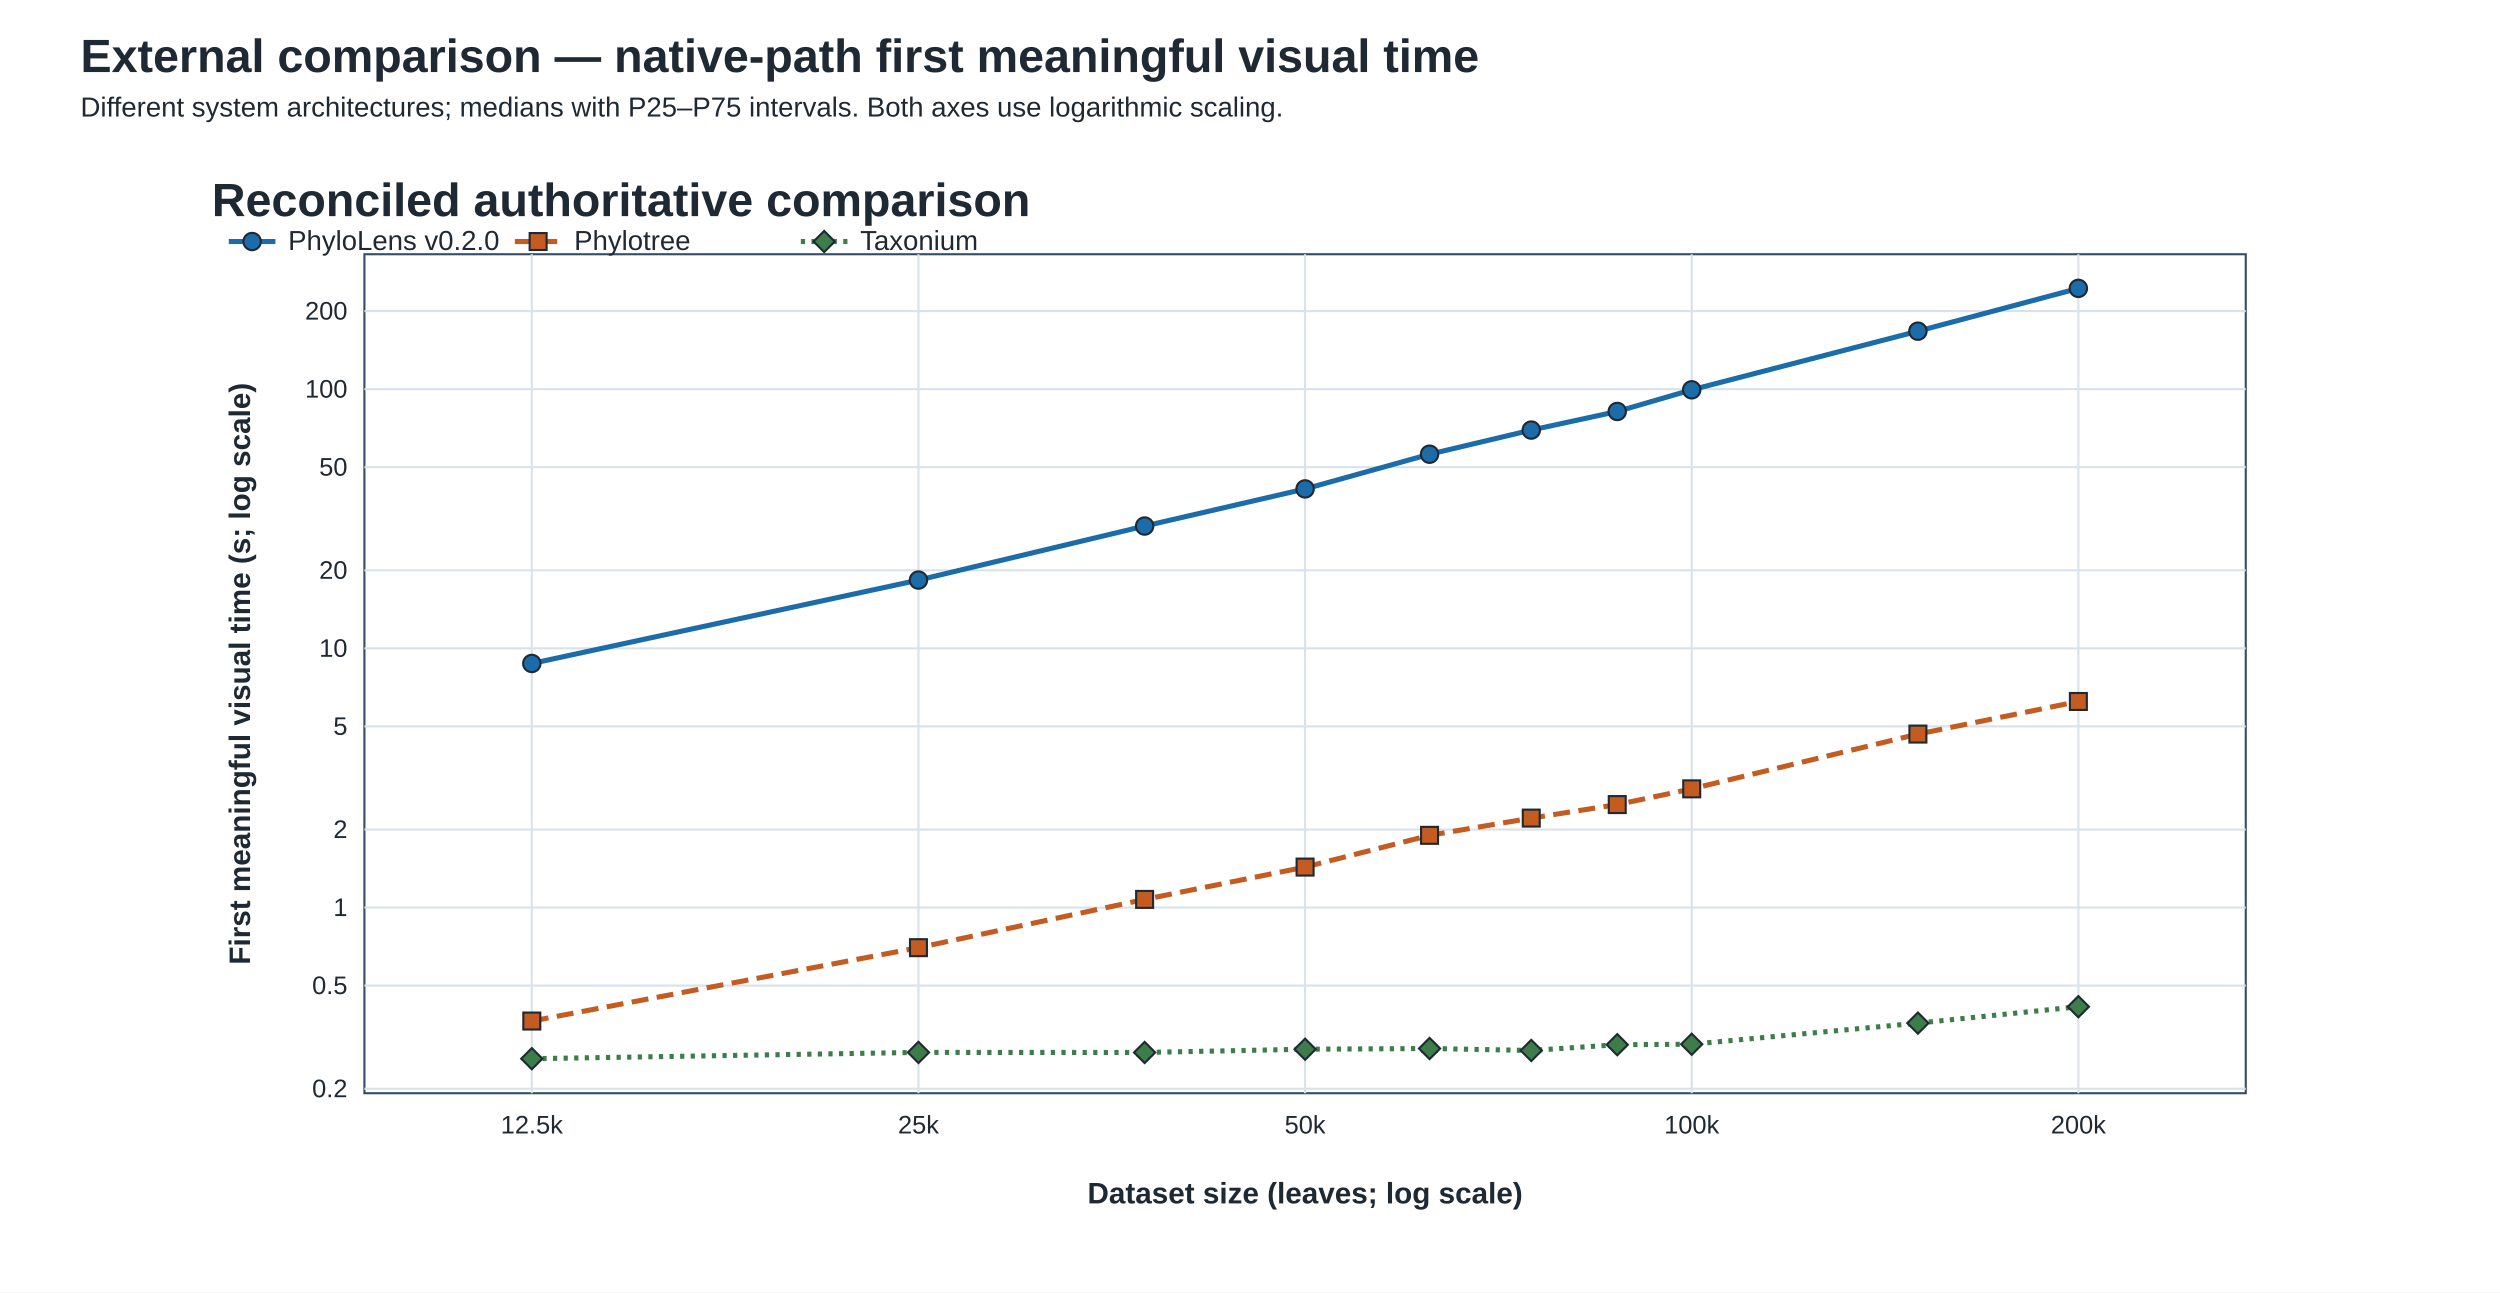
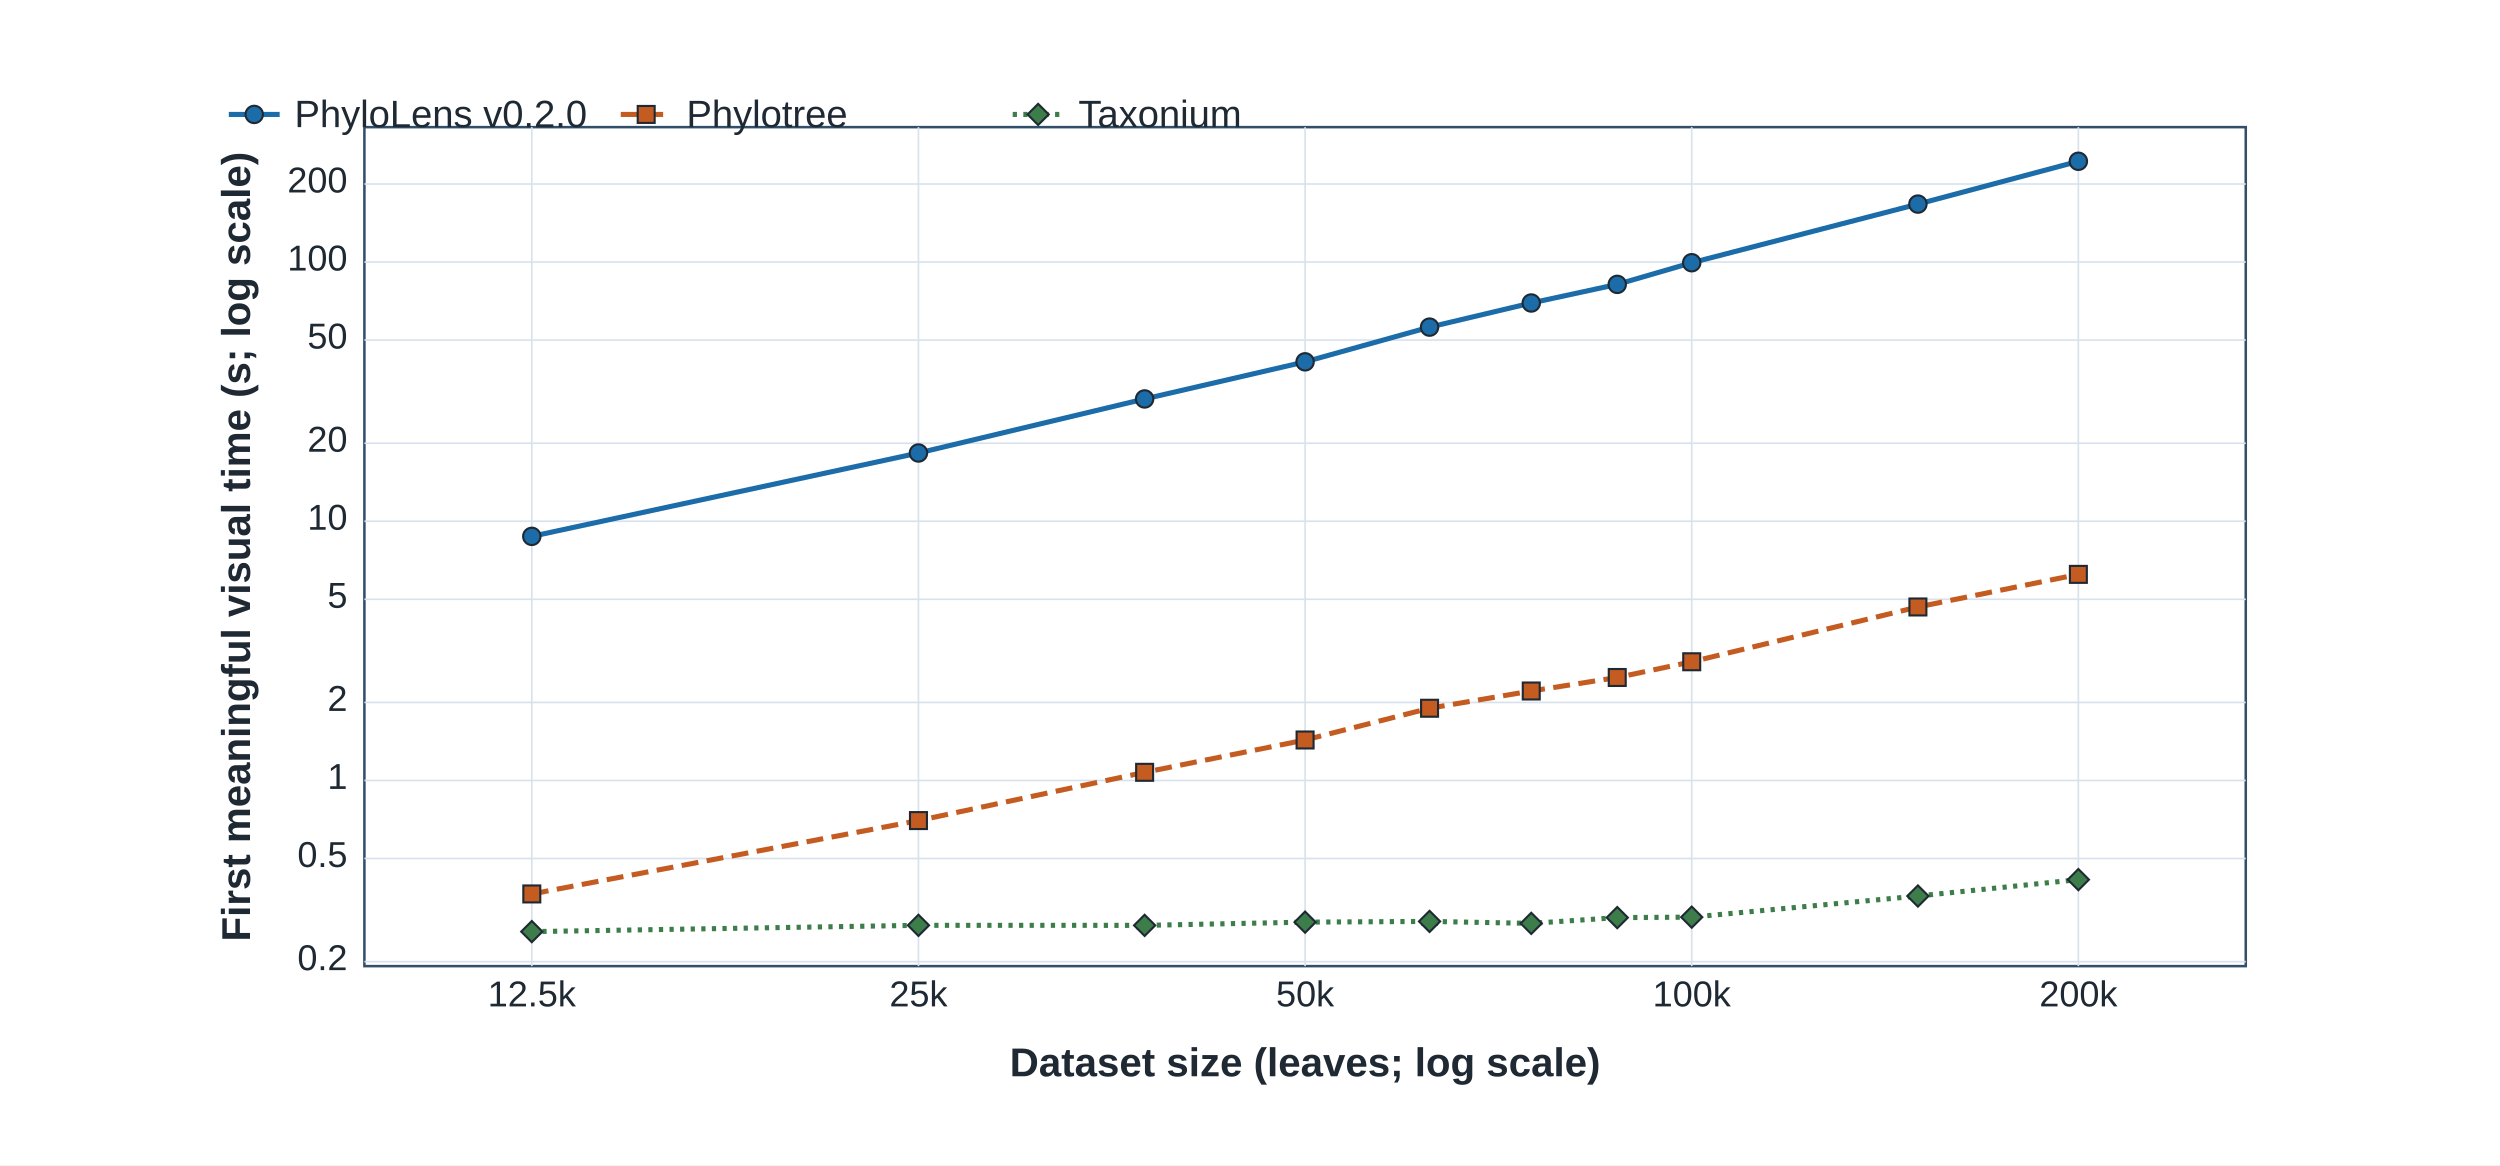
- <svg xmlns="http://www.w3.org/2000/svg" width="1180" height="610" viewBox="0 0 1180 610" role="img" aria-labelledby="title desc">
-   <style>text{font-family:Arial,Helvetica,sans-serif;fill:#1f2933}.title{font-size:22px;font-weight:700}.subtitle{font-size:13px}.axis{font-size:12px}.axis-title{font-size:14px;font-weight:600}.legend{font-size:13px}.note{font-size:12px}.frame{fill:none;stroke:#334e68;stroke-width:1}.grid{stroke:#d9e2ec;stroke-width:1}.series{fill:none;stroke-width:2.4}.interval{stroke-width:2}.marker{stroke:#1f2933;stroke-width:1}</style>
-   <rect width="1180" height="610" fill="#ffffff" />
-   <text class="title" x="38" y="34">External comparison — native-path first meaningful visual time</text>
-   <text class="subtitle" x="38" y="55">Different system architectures; medians with P25–P75 intervals. Both axes use logarithmic scaling.</text>
-   <text class="title" x="100" y="102">Reconciled authoritative comparison</text>
-   <rect class="frame" x="172.0" y="120.0" width="888.0" height="396.0" />
-   <line class="grid" x1="172.0" x2="1060.0" y1="513.89" y2="513.89" />
-   <text class="axis" text-anchor="end" x="164.0" y="517.89">0.2</text>
-   <line class="grid" x1="172.0" x2="1060.0" y1="465.20" y2="465.20" />
-   <text class="axis" text-anchor="end" x="164.0" y="469.20">0.5</text>
-   <line class="grid" x1="172.0" x2="1060.0" y1="428.37" y2="428.37" />
-   <text class="axis" text-anchor="end" x="164.0" y="432.37">1</text>
-   <line class="grid" x1="172.0" x2="1060.0" y1="391.54" y2="391.54" />
-   <text class="axis" text-anchor="end" x="164.0" y="395.54">2</text>
-   <line class="grid" x1="172.0" x2="1060.0" y1="342.85" y2="342.85" />
-   <text class="axis" text-anchor="end" x="164.0" y="346.85">5</text>
-   <line class="grid" x1="172.0" x2="1060.0" y1="306.02" y2="306.02" />
-   <text class="axis" text-anchor="end" x="164.0" y="310.02">10</text>
-   <line class="grid" x1="172.0" x2="1060.0" y1="269.19" y2="269.19" />
-   <text class="axis" text-anchor="end" x="164.0" y="273.19">20</text>
-   <line class="grid" x1="172.0" x2="1060.0" y1="220.50" y2="220.50" />
-   <text class="axis" text-anchor="end" x="164.0" y="224.50">50</text>
-   <line class="grid" x1="172.0" x2="1060.0" y1="183.67" y2="183.67" />
-   <text class="axis" text-anchor="end" x="164.0" y="187.67">100</text>
-   <line class="grid" x1="172.0" x2="1060.0" y1="146.84" y2="146.84" />
-   <text class="axis" text-anchor="end" x="164.0" y="150.84">200</text>
-   <line class="grid" x1="251.01" x2="251.01" y1="120.0" y2="516.0" />
-   <text class="axis" text-anchor="middle" x="251.01" y="535.0">12.5k</text>
-   <line class="grid" x1="433.51" x2="433.51" y1="120.0" y2="516.0" />
-   <text class="axis" text-anchor="middle" x="433.51" y="535.0">25k</text>
-   <line class="grid" x1="616.00" x2="616.00" y1="120.0" y2="516.0" />
-   <text class="axis" text-anchor="middle" x="616.00" y="535.0">50k</text>
-   <line class="grid" x1="798.49" x2="798.49" y1="120.0" y2="516.0" />
-   <text class="axis" text-anchor="middle" x="798.49" y="535.0">100k</text>
-   <line class="grid" x1="980.99" x2="980.99" y1="120.0" y2="516.0" />
-   <text class="axis" text-anchor="middle" x="980.99" y="535.0">200k</text>
-   <text class="axis-title" text-anchor="middle" x="616.00" y="568">Dataset size (leaves; log scale)</text>
-   <text class="axis-title" text-anchor="middle" transform="translate(118,318.00) rotate(-90)">First meaningful visual time (s; log scale)</text>
-   <line class="interval" stroke="#1b6ca8" x1="251.01" x2="251.01" y1="313.25" y2="313.14" />
-   <line class="interval" stroke="#1b6ca8" x1="247.01" x2="255.01" y1="313.25" y2="313.25" />
-   <line class="interval" stroke="#1b6ca8" x1="247.01" x2="255.01" y1="313.14" y2="313.14" />
-   <line class="interval" stroke="#1b6ca8" x1="433.51" x2="433.51" y1="273.82" y2="272.58" />
-   <line class="interval" stroke="#1b6ca8" x1="429.51" x2="437.51" y1="273.82" y2="273.82" />
-   <line class="interval" stroke="#1b6ca8" x1="429.51" x2="437.51" y1="272.58" y2="272.58" />
-   <line class="interval" stroke="#1b6ca8" x1="540.26" x2="540.26" y1="248.29" y2="248.23" />
-   <line class="interval" stroke="#1b6ca8" x1="536.26" x2="544.26" y1="248.29" y2="248.29" />
-   <line class="interval" stroke="#1b6ca8" x1="536.26" x2="544.26" y1="248.23" y2="248.23" />
-   <line class="interval" stroke="#1b6ca8" x1="616.00" x2="616.00" y1="230.87" y2="230.62" />
-   <line class="interval" stroke="#1b6ca8" x1="612.00" x2="620.00" y1="230.87" y2="230.87" />
-   <line class="interval" stroke="#1b6ca8" x1="612.00" x2="620.00" y1="230.62" y2="230.62" />
-   <line class="interval" stroke="#1b6ca8" x1="674.75" x2="674.75" y1="214.50" y2="213.57" />
-   <line class="interval" stroke="#1b6ca8" x1="670.75" x2="678.75" y1="214.50" y2="214.50" />
-   <line class="interval" stroke="#1b6ca8" x1="670.75" x2="678.75" y1="213.57" y2="213.57" />
-   <line class="interval" stroke="#1b6ca8" x1="722.75" x2="722.75" y1="203.11" y2="202.89" />
-   <line class="interval" stroke="#1b6ca8" x1="718.75" x2="726.75" y1="203.11" y2="203.11" />
-   <line class="interval" stroke="#1b6ca8" x1="718.75" x2="726.75" y1="202.89" y2="202.89" />
-   <line class="interval" stroke="#1b6ca8" x1="763.34" x2="763.34" y1="194.26" y2="194.16" />
-   <line class="interval" stroke="#1b6ca8" x1="759.34" x2="767.34" y1="194.26" y2="194.26" />
-   <line class="interval" stroke="#1b6ca8" x1="759.34" x2="767.34" y1="194.16" y2="194.16" />
-   <line class="interval" stroke="#1b6ca8" x1="798.49" x2="798.49" y1="184.22" y2="182.99" />
-   <line class="interval" stroke="#1b6ca8" x1="794.49" x2="802.49" y1="184.22" y2="184.22" />
-   <line class="interval" stroke="#1b6ca8" x1="794.49" x2="802.49" y1="182.99" y2="182.99" />
-   <line class="interval" stroke="#1b6ca8" x1="905.25" x2="905.25" y1="156.57" y2="154.93" />
-   <line class="interval" stroke="#1b6ca8" x1="901.25" x2="909.25" y1="156.57" y2="156.57" />
-   <line class="interval" stroke="#1b6ca8" x1="901.25" x2="909.25" y1="154.93" y2="154.93" />
-   <line class="interval" stroke="#1b6ca8" x1="980.99" x2="980.99" y1="136.14" y2="135.95" />
-   <line class="interval" stroke="#1b6ca8" x1="976.99" x2="984.99" y1="136.14" y2="136.14" />
-   <line class="interval" stroke="#1b6ca8" x1="976.99" x2="984.99" y1="135.95" y2="135.95" />
-   <polyline class="series" stroke="#1b6ca8" stroke-dasharray="" points="251.01,313.15 433.51,273.80 540.26,248.29 616.00,230.77 674.75,214.39 722.75,203.00 763.34,194.21 798.49,183.99 905.25,156.32 980.99,136.11" />
-   <circle class="marker" cx="251.01" cy="313.15" r="4.1" fill="#1b6ca8" />
-   <circle class="marker" cx="433.51" cy="273.80" r="4.1" fill="#1b6ca8" />
-   <circle class="marker" cx="540.26" cy="248.29" r="4.1" fill="#1b6ca8" />
-   <circle class="marker" cx="616.00" cy="230.77" r="4.1" fill="#1b6ca8" />
-   <circle class="marker" cx="674.75" cy="214.39" r="4.1" fill="#1b6ca8" />
-   <circle class="marker" cx="722.75" cy="203.00" r="4.1" fill="#1b6ca8" />
-   <circle class="marker" cx="763.34" cy="194.21" r="4.1" fill="#1b6ca8" />
-   <circle class="marker" cx="798.49" cy="183.99" r="4.1" fill="#1b6ca8" />
-   <circle class="marker" cx="905.25" cy="156.32" r="4.1" fill="#1b6ca8" />
-   <circle class="marker" cx="980.99" cy="136.11" r="4.1" fill="#1b6ca8" />
-   <line class="series" stroke="#1b6ca8" stroke-dasharray="" x1="108" x2="130" y1="114" y2="114" />
-   <circle class="marker" cx="119.00" cy="114.00" r="4.1" fill="#1b6ca8" />
-   <text class="legend" x="136" y="118">PhyloLens v0.2.0</text>
-   <line class="interval" stroke="#c45b21" x1="251.01" x2="251.01" y1="482.10" y2="481.58" />
-   <line class="interval" stroke="#c45b21" x1="247.01" x2="255.01" y1="482.10" y2="482.10" />
-   <line class="interval" stroke="#c45b21" x1="247.01" x2="255.01" y1="481.58" y2="481.58" />
-   <line class="interval" stroke="#c45b21" x1="433.51" x2="433.51" y1="447.35" y2="447.19" />
-   <line class="interval" stroke="#c45b21" x1="429.51" x2="437.51" y1="447.35" y2="447.35" />
-   <line class="interval" stroke="#c45b21" x1="429.51" x2="437.51" y1="447.19" y2="447.19" />
-   <line class="interval" stroke="#c45b21" x1="540.26" x2="540.26" y1="424.57" y2="424.30" />
-   <line class="interval" stroke="#c45b21" x1="536.26" x2="544.26" y1="424.57" y2="424.57" />
-   <line class="interval" stroke="#c45b21" x1="536.26" x2="544.26" y1="424.30" y2="424.30" />
-   <line class="interval" stroke="#c45b21" x1="616.00" x2="616.00" y1="409.29" y2="409.00" />
-   <line class="interval" stroke="#c45b21" x1="612.00" x2="620.00" y1="409.29" y2="409.29" />
-   <line class="interval" stroke="#c45b21" x1="612.00" x2="620.00" y1="409.00" y2="409.00" />
-   <line class="interval" stroke="#c45b21" x1="674.75" x2="674.75" y1="394.51" y2="394.12" />
-   <line class="interval" stroke="#c45b21" x1="670.75" x2="678.75" y1="394.51" y2="394.51" />
-   <line class="interval" stroke="#c45b21" x1="670.75" x2="678.75" y1="394.12" y2="394.12" />
-   <line class="interval" stroke="#c45b21" x1="722.75" x2="722.75" y1="386.22" y2="385.88" />
-   <line class="interval" stroke="#c45b21" x1="718.75" x2="726.75" y1="386.22" y2="386.22" />
-   <line class="interval" stroke="#c45b21" x1="718.75" x2="726.75" y1="385.88" y2="385.88" />
-   <line class="interval" stroke="#c45b21" x1="763.34" x2="763.34" y1="379.76" y2="379.74" />
-   <line class="interval" stroke="#c45b21" x1="759.34" x2="767.34" y1="379.76" y2="379.76" />
-   <line class="interval" stroke="#c45b21" x1="759.34" x2="767.34" y1="379.74" y2="379.74" />
-   <line class="interval" stroke="#c45b21" x1="798.49" x2="798.49" y1="372.85" y2="372.16" />
-   <line class="interval" stroke="#c45b21" x1="794.49" x2="802.49" y1="372.85" y2="372.85" />
-   <line class="interval" stroke="#c45b21" x1="794.49" x2="802.49" y1="372.16" y2="372.16" />
-   <line class="interval" stroke="#c45b21" x1="905.25" x2="905.25" y1="346.73" y2="346.44" />
-   <line class="interval" stroke="#c45b21" x1="901.25" x2="909.25" y1="346.73" y2="346.73" />
-   <line class="interval" stroke="#c45b21" x1="901.25" x2="909.25" y1="346.44" y2="346.44" />
-   <line class="interval" stroke="#c45b21" x1="980.99" x2="980.99" y1="331.72" y2="331.06" />
-   <line class="interval" stroke="#c45b21" x1="976.99" x2="984.99" y1="331.72" y2="331.72" />
-   <line class="interval" stroke="#c45b21" x1="976.99" x2="984.99" y1="331.06" y2="331.06" />
-   <polyline class="series" stroke="#c45b21" stroke-dasharray="8 4" points="251.01,481.93 433.51,447.30 540.26,424.52 616.00,409.26 674.75,394.28 722.75,386.14 763.34,379.76 798.49,372.34 905.25,346.48 980.99,331.09" />
-   <rect class="marker" x="247.01" y="477.93" width="8" height="8" fill="#c45b21" />
-   <rect class="marker" x="429.51" y="443.30" width="8" height="8" fill="#c45b21" />
-   <rect class="marker" x="536.26" y="420.52" width="8" height="8" fill="#c45b21" />
-   <rect class="marker" x="612.00" y="405.26" width="8" height="8" fill="#c45b21" />
-   <rect class="marker" x="670.75" y="390.28" width="8" height="8" fill="#c45b21" />
-   <rect class="marker" x="718.75" y="382.14" width="8" height="8" fill="#c45b21" />
-   <rect class="marker" x="759.34" y="375.76" width="8" height="8" fill="#c45b21" />
-   <rect class="marker" x="794.49" y="368.34" width="8" height="8" fill="#c45b21" />
-   <rect class="marker" x="901.25" y="342.48" width="8" height="8" fill="#c45b21" />
-   <rect class="marker" x="976.99" y="327.09" width="8" height="8" fill="#c45b21" />
-   <line class="series" stroke="#c45b21" stroke-dasharray="8 4" x1="243" x2="265" y1="114" y2="114" />
-   <rect class="marker" x="250.00" y="110.00" width="8" height="8" fill="#c45b21" />
-   <text class="legend" x="271" y="118">Phylotree</text>
-   <line class="interval" stroke="#3d7d4a" x1="251.01" x2="251.01" y1="500.05" y2="499.65" />
-   <line class="interval" stroke="#3d7d4a" x1="247.01" x2="255.01" y1="500.05" y2="500.05" />
-   <line class="interval" stroke="#3d7d4a" x1="247.01" x2="255.01" y1="499.65" y2="499.65" />
-   <line class="interval" stroke="#3d7d4a" x1="433.51" x2="433.51" y1="496.87" y2="496.72" />
-   <line class="interval" stroke="#3d7d4a" x1="429.51" x2="437.51" y1="496.87" y2="496.87" />
-   <line class="interval" stroke="#3d7d4a" x1="429.51" x2="437.51" y1="496.72" y2="496.72" />
-   <line class="interval" stroke="#3d7d4a" x1="540.26" x2="540.26" y1="497.57" y2="496.75" />
-   <line class="interval" stroke="#3d7d4a" x1="536.26" x2="544.26" y1="497.57" y2="497.57" />
-   <line class="interval" stroke="#3d7d4a" x1="536.26" x2="544.26" y1="496.75" y2="496.75" />
-   <line class="interval" stroke="#3d7d4a" x1="616.00" x2="616.00" y1="495.47" y2="495.23" />
-   <line class="interval" stroke="#3d7d4a" x1="612.00" x2="620.00" y1="495.47" y2="495.47" />
-   <line class="interval" stroke="#3d7d4a" x1="612.00" x2="620.00" y1="495.23" y2="495.23" />
-   <line class="interval" stroke="#3d7d4a" x1="674.75" x2="674.75" y1="495.98" y2="494.43" />
-   <line class="interval" stroke="#3d7d4a" x1="670.75" x2="678.75" y1="495.98" y2="495.98" />
-   <line class="interval" stroke="#3d7d4a" x1="670.75" x2="678.75" y1="494.43" y2="494.43" />
-   <line class="interval" stroke="#3d7d4a" x1="722.75" x2="722.75" y1="495.94" y2="495.81" />
-   <line class="interval" stroke="#3d7d4a" x1="718.75" x2="726.75" y1="495.94" y2="495.94" />
-   <line class="interval" stroke="#3d7d4a" x1="718.75" x2="726.75" y1="495.81" y2="495.81" />
-   <line class="interval" stroke="#3d7d4a" x1="763.34" x2="763.34" y1="493.79" y2="493.02" />
-   <line class="interval" stroke="#3d7d4a" x1="759.34" x2="767.34" y1="493.79" y2="493.79" />
-   <line class="interval" stroke="#3d7d4a" x1="759.34" x2="767.34" y1="493.02" y2="493.02" />
-   <line class="interval" stroke="#3d7d4a" x1="798.49" x2="798.49" y1="493.03" y2="492.86" />
-   <line class="interval" stroke="#3d7d4a" x1="794.49" x2="802.49" y1="493.03" y2="493.03" />
-   <line class="interval" stroke="#3d7d4a" x1="794.49" x2="802.49" y1="492.86" y2="492.86" />
-   <line class="interval" stroke="#3d7d4a" x1="905.25" x2="905.25" y1="483.15" y2="482.30" />
-   <line class="interval" stroke="#3d7d4a" x1="901.25" x2="909.25" y1="483.15" y2="483.15" />
-   <line class="interval" stroke="#3d7d4a" x1="901.25" x2="909.25" y1="482.30" y2="482.30" />
-   <line class="interval" stroke="#3d7d4a" x1="980.99" x2="980.99" y1="475.68" y2="474.63" />
-   <line class="interval" stroke="#3d7d4a" x1="976.99" x2="984.99" y1="475.68" y2="475.68" />
-   <line class="interval" stroke="#3d7d4a" x1="976.99" x2="984.99" y1="474.63" y2="474.63" />
-   <polyline class="series" stroke="#3d7d4a" stroke-dasharray="2 3" points="251.01,499.71 433.51,496.74 540.26,496.76 616.00,495.24 674.75,494.89 722.75,495.82 763.34,493.10 798.49,492.88 905.25,482.91 980.99,475.17" />
-   <path class="marker" d="M251.01,494.71 L256.01,499.71 L251.01,504.71 L246.01,499.71 Z" fill="#3d7d4a" />
-   <path class="marker" d="M433.51,491.74 L438.51,496.74 L433.51,501.74 L428.51,496.74 Z" fill="#3d7d4a" />
-   <path class="marker" d="M540.26,491.76 L545.26,496.76 L540.26,501.76 L535.26,496.76 Z" fill="#3d7d4a" />
-   <path class="marker" d="M616.00,490.24 L621.00,495.24 L616.00,500.24 L611.00,495.24 Z" fill="#3d7d4a" />
-   <path class="marker" d="M674.75,489.89 L679.75,494.89 L674.75,499.89 L669.75,494.89 Z" fill="#3d7d4a" />
-   <path class="marker" d="M722.75,490.82 L727.75,495.82 L722.75,500.82 L717.75,495.82 Z" fill="#3d7d4a" />
-   <path class="marker" d="M763.34,488.10 L768.34,493.10 L763.34,498.10 L758.34,493.10 Z" fill="#3d7d4a" />
-   <path class="marker" d="M798.49,487.88 L803.49,492.88 L798.49,497.88 L793.49,492.88 Z" fill="#3d7d4a" />
-   <path class="marker" d="M905.25,477.91 L910.25,482.91 L905.25,487.91 L900.25,482.91 Z" fill="#3d7d4a" />
-   <path class="marker" d="M980.99,470.17 L985.99,475.17 L980.99,480.17 L975.99,475.17 Z" fill="#3d7d4a" />
-   <line class="series" stroke="#3d7d4a" stroke-dasharray="2 3" x1="378" x2="400" y1="114" y2="114" />
-   <path class="marker" d="M389.00,109.00 L394.00,114.00 L389.00,119.00 L384.00,114.00 Z" fill="#3d7d4a" />
-   <text class="legend" x="406" y="118">Taxonium</text>
+ <svg xmlns="http://www.w3.org/2000/svg" width="178mm" height="82.97mm" viewBox="0 0 1180 550" role="img" aria-labelledby="title desc">
+   <style>text{font-family:Arial,Helvetica,sans-serif;fill:#1f2933}.title{font-size:24px;font-weight:700}.subtitle{font-size:17px}.axis{font-size:17px}.axis-title{font-size:19px;font-weight:600}.legend{font-size:18px}.note{font-size:17px}.value{font-size:17px;font-weight:600}.frame{fill:none;stroke:#334e68;stroke-width:1.2}.grid{stroke:#d9e2ec;stroke-width:0.8}.series{fill:none;stroke-width:2.4}.interval{stroke-width:2}.marker{stroke:#1f2933;stroke-width:1}</style>
+   <rect width="1180" height="550" fill="#ffffff" />
+   <text class="title" x="100" y="42" />
+   <rect class="frame" x="172.0" y="60.0" width="888.0" height="396.0" />
+   <line class="grid" x1="172.0" x2="1060.0" y1="453.89" y2="453.89" />
+   <text class="axis" text-anchor="end" x="164.0" y="457.89">0.2</text>
+   <line class="grid" x1="172.0" x2="1060.0" y1="405.20" y2="405.20" />
+   <text class="axis" text-anchor="end" x="164.0" y="409.20">0.5</text>
+   <line class="grid" x1="172.0" x2="1060.0" y1="368.37" y2="368.37" />
+   <text class="axis" text-anchor="end" x="164.0" y="372.37">1</text>
+   <line class="grid" x1="172.0" x2="1060.0" y1="331.54" y2="331.54" />
+   <text class="axis" text-anchor="end" x="164.0" y="335.54">2</text>
+   <line class="grid" x1="172.0" x2="1060.0" y1="282.85" y2="282.85" />
+   <text class="axis" text-anchor="end" x="164.0" y="286.85">5</text>
+   <line class="grid" x1="172.0" x2="1060.0" y1="246.02" y2="246.02" />
+   <text class="axis" text-anchor="end" x="164.0" y="250.02">10</text>
+   <line class="grid" x1="172.0" x2="1060.0" y1="209.19" y2="209.19" />
+   <text class="axis" text-anchor="end" x="164.0" y="213.19">20</text>
+   <line class="grid" x1="172.0" x2="1060.0" y1="160.50" y2="160.50" />
+   <text class="axis" text-anchor="end" x="164.0" y="164.50">50</text>
+   <line class="grid" x1="172.0" x2="1060.0" y1="123.67" y2="123.67" />
+   <text class="axis" text-anchor="end" x="164.0" y="127.67">100</text>
+   <line class="grid" x1="172.0" x2="1060.0" y1="86.84" y2="86.84" />
+   <text class="axis" text-anchor="end" x="164.0" y="90.84">200</text>
+   <line class="grid" x1="251.01" x2="251.01" y1="60.0" y2="456.0" />
+   <text class="axis" text-anchor="middle" x="251.01" y="475.0">12.5k</text>
+   <line class="grid" x1="433.51" x2="433.51" y1="60.0" y2="456.0" />
+   <text class="axis" text-anchor="middle" x="433.51" y="475.0">25k</text>
+   <line class="grid" x1="616.00" x2="616.00" y1="60.0" y2="456.0" />
+   <text class="axis" text-anchor="middle" x="616.00" y="475.0">50k</text>
+   <line class="grid" x1="798.49" x2="798.49" y1="60.0" y2="456.0" />
+   <text class="axis" text-anchor="middle" x="798.49" y="475.0">100k</text>
+   <line class="grid" x1="980.99" x2="980.99" y1="60.0" y2="456.0" />
+   <text class="axis" text-anchor="middle" x="980.99" y="475.0">200k</text>
+   <text class="axis-title" text-anchor="middle" x="616.00" y="508">Dataset size (leaves; log scale)</text>
+   <text class="axis-title" text-anchor="middle" transform="translate(118,258.00) rotate(-90)">First meaningful visual time (s; log scale)</text>
+   <line class="interval" stroke="#1b6ca8" x1="251.01" x2="251.01" y1="253.25" y2="253.14" />
+   <line class="interval" stroke="#1b6ca8" x1="247.01" x2="255.01" y1="253.25" y2="253.25" />
+   <line class="interval" stroke="#1b6ca8" x1="247.01" x2="255.01" y1="253.14" y2="253.14" />
+   <line class="interval" stroke="#1b6ca8" x1="433.51" x2="433.51" y1="213.82" y2="212.58" />
+   <line class="interval" stroke="#1b6ca8" x1="429.51" x2="437.51" y1="213.82" y2="213.82" />
+   <line class="interval" stroke="#1b6ca8" x1="429.51" x2="437.51" y1="212.58" y2="212.58" />
+   <line class="interval" stroke="#1b6ca8" x1="540.26" x2="540.26" y1="188.29" y2="188.23" />
+   <line class="interval" stroke="#1b6ca8" x1="536.26" x2="544.26" y1="188.29" y2="188.29" />
+   <line class="interval" stroke="#1b6ca8" x1="536.26" x2="544.26" y1="188.23" y2="188.23" />
+   <line class="interval" stroke="#1b6ca8" x1="616.00" x2="616.00" y1="170.87" y2="170.62" />
+   <line class="interval" stroke="#1b6ca8" x1="612.00" x2="620.00" y1="170.87" y2="170.87" />
+   <line class="interval" stroke="#1b6ca8" x1="612.00" x2="620.00" y1="170.62" y2="170.62" />
+   <line class="interval" stroke="#1b6ca8" x1="674.75" x2="674.75" y1="154.50" y2="153.57" />
+   <line class="interval" stroke="#1b6ca8" x1="670.75" x2="678.75" y1="154.50" y2="154.50" />
+   <line class="interval" stroke="#1b6ca8" x1="670.75" x2="678.75" y1="153.57" y2="153.57" />
+   <line class="interval" stroke="#1b6ca8" x1="722.75" x2="722.75" y1="143.11" y2="142.89" />
+   <line class="interval" stroke="#1b6ca8" x1="718.75" x2="726.75" y1="143.11" y2="143.11" />
+   <line class="interval" stroke="#1b6ca8" x1="718.75" x2="726.75" y1="142.89" y2="142.89" />
+   <line class="interval" stroke="#1b6ca8" x1="763.34" x2="763.34" y1="134.26" y2="134.16" />
+   <line class="interval" stroke="#1b6ca8" x1="759.34" x2="767.34" y1="134.26" y2="134.26" />
+   <line class="interval" stroke="#1b6ca8" x1="759.34" x2="767.34" y1="134.16" y2="134.16" />
+   <line class="interval" stroke="#1b6ca8" x1="798.49" x2="798.49" y1="124.22" y2="122.99" />
+   <line class="interval" stroke="#1b6ca8" x1="794.49" x2="802.49" y1="124.22" y2="124.22" />
+   <line class="interval" stroke="#1b6ca8" x1="794.49" x2="802.49" y1="122.99" y2="122.99" />
+   <line class="interval" stroke="#1b6ca8" x1="905.25" x2="905.25" y1="96.57" y2="94.93" />
+   <line class="interval" stroke="#1b6ca8" x1="901.25" x2="909.25" y1="96.57" y2="96.57" />
+   <line class="interval" stroke="#1b6ca8" x1="901.25" x2="909.25" y1="94.93" y2="94.93" />
+   <line class="interval" stroke="#1b6ca8" x1="980.99" x2="980.99" y1="76.14" y2="75.95" />
+   <line class="interval" stroke="#1b6ca8" x1="976.99" x2="984.99" y1="76.14" y2="76.14" />
+   <line class="interval" stroke="#1b6ca8" x1="976.99" x2="984.99" y1="75.95" y2="75.95" />
+   <polyline class="series" stroke="#1b6ca8" stroke-dasharray="" points="251.01,253.15 433.51,213.80 540.26,188.29 616.00,170.77 674.75,154.39 722.75,143.00 763.34,134.21 798.49,123.99 905.25,96.32 980.99,76.11" />
+   <circle class="marker" cx="251.01" cy="253.15" r="4.1" fill="#1b6ca8" />
+   <circle class="marker" cx="433.51" cy="213.80" r="4.1" fill="#1b6ca8" />
+   <circle class="marker" cx="540.26" cy="188.29" r="4.1" fill="#1b6ca8" />
+   <circle class="marker" cx="616.00" cy="170.77" r="4.1" fill="#1b6ca8" />
+   <circle class="marker" cx="674.75" cy="154.39" r="4.1" fill="#1b6ca8" />
+   <circle class="marker" cx="722.75" cy="143.00" r="4.1" fill="#1b6ca8" />
+   <circle class="marker" cx="763.34" cy="134.21" r="4.1" fill="#1b6ca8" />
+   <circle class="marker" cx="798.49" cy="123.99" r="4.1" fill="#1b6ca8" />
+   <circle class="marker" cx="905.25" cy="96.32" r="4.1" fill="#1b6ca8" />
+   <circle class="marker" cx="980.99" cy="76.11" r="4.1" fill="#1b6ca8" />
+   <line class="series" stroke="#1b6ca8" stroke-dasharray="" x1="108" x2="132" y1="54" y2="54" />
+   <circle class="marker" cx="120.00" cy="54.00" r="4.1" fill="#1b6ca8" />
+   <text class="legend" x="139" y="60">PhyloLens v0.2.0</text>
+   <line class="interval" stroke="#c45b21" x1="251.01" x2="251.01" y1="422.10" y2="421.58" />
+   <line class="interval" stroke="#c45b21" x1="247.01" x2="255.01" y1="422.10" y2="422.10" />
+   <line class="interval" stroke="#c45b21" x1="247.01" x2="255.01" y1="421.58" y2="421.58" />
+   <line class="interval" stroke="#c45b21" x1="433.51" x2="433.51" y1="387.35" y2="387.19" />
+   <line class="interval" stroke="#c45b21" x1="429.51" x2="437.51" y1="387.35" y2="387.35" />
+   <line class="interval" stroke="#c45b21" x1="429.51" x2="437.51" y1="387.19" y2="387.19" />
+   <line class="interval" stroke="#c45b21" x1="540.26" x2="540.26" y1="364.57" y2="364.30" />
+   <line class="interval" stroke="#c45b21" x1="536.26" x2="544.26" y1="364.57" y2="364.57" />
+   <line class="interval" stroke="#c45b21" x1="536.26" x2="544.26" y1="364.30" y2="364.30" />
+   <line class="interval" stroke="#c45b21" x1="616.00" x2="616.00" y1="349.29" y2="349.00" />
+   <line class="interval" stroke="#c45b21" x1="612.00" x2="620.00" y1="349.29" y2="349.29" />
+   <line class="interval" stroke="#c45b21" x1="612.00" x2="620.00" y1="349.00" y2="349.00" />
+   <line class="interval" stroke="#c45b21" x1="674.75" x2="674.75" y1="334.51" y2="334.12" />
+   <line class="interval" stroke="#c45b21" x1="670.75" x2="678.75" y1="334.51" y2="334.51" />
+   <line class="interval" stroke="#c45b21" x1="670.75" x2="678.75" y1="334.12" y2="334.12" />
+   <line class="interval" stroke="#c45b21" x1="722.75" x2="722.75" y1="326.22" y2="325.88" />
+   <line class="interval" stroke="#c45b21" x1="718.75" x2="726.75" y1="326.22" y2="326.22" />
+   <line class="interval" stroke="#c45b21" x1="718.75" x2="726.75" y1="325.88" y2="325.88" />
+   <line class="interval" stroke="#c45b21" x1="763.34" x2="763.34" y1="319.76" y2="319.74" />
+   <line class="interval" stroke="#c45b21" x1="759.34" x2="767.34" y1="319.76" y2="319.76" />
+   <line class="interval" stroke="#c45b21" x1="759.34" x2="767.34" y1="319.74" y2="319.74" />
+   <line class="interval" stroke="#c45b21" x1="798.49" x2="798.49" y1="312.85" y2="312.16" />
+   <line class="interval" stroke="#c45b21" x1="794.49" x2="802.49" y1="312.85" y2="312.85" />
+   <line class="interval" stroke="#c45b21" x1="794.49" x2="802.49" y1="312.16" y2="312.16" />
+   <line class="interval" stroke="#c45b21" x1="905.25" x2="905.25" y1="286.73" y2="286.44" />
+   <line class="interval" stroke="#c45b21" x1="901.25" x2="909.25" y1="286.73" y2="286.73" />
+   <line class="interval" stroke="#c45b21" x1="901.25" x2="909.25" y1="286.44" y2="286.44" />
+   <line class="interval" stroke="#c45b21" x1="980.99" x2="980.99" y1="271.72" y2="271.06" />
+   <line class="interval" stroke="#c45b21" x1="976.99" x2="984.99" y1="271.72" y2="271.72" />
+   <line class="interval" stroke="#c45b21" x1="976.99" x2="984.99" y1="271.06" y2="271.06" />
+   <polyline class="series" stroke="#c45b21" stroke-dasharray="8 4" points="251.01,421.93 433.51,387.30 540.26,364.52 616.00,349.26 674.75,334.28 722.75,326.14 763.34,319.76 798.49,312.34 905.25,286.48 980.99,271.09" />
+   <rect class="marker" x="247.01" y="417.93" width="8" height="8" fill="#c45b21" />
+   <rect class="marker" x="429.51" y="383.30" width="8" height="8" fill="#c45b21" />
+   <rect class="marker" x="536.26" y="360.52" width="8" height="8" fill="#c45b21" />
+   <rect class="marker" x="612.00" y="345.26" width="8" height="8" fill="#c45b21" />
+   <rect class="marker" x="670.75" y="330.28" width="8" height="8" fill="#c45b21" />
+   <rect class="marker" x="718.75" y="322.14" width="8" height="8" fill="#c45b21" />
+   <rect class="marker" x="759.34" y="315.76" width="8" height="8" fill="#c45b21" />
+   <rect class="marker" x="794.49" y="308.34" width="8" height="8" fill="#c45b21" />
+   <rect class="marker" x="901.25" y="282.48" width="8" height="8" fill="#c45b21" />
+   <rect class="marker" x="976.99" y="267.09" width="8" height="8" fill="#c45b21" />
+   <line class="series" stroke="#c45b21" stroke-dasharray="8 4" x1="293" x2="317" y1="54" y2="54" />
+   <rect class="marker" x="301.00" y="50.00" width="8" height="8" fill="#c45b21" />
+   <text class="legend" x="324" y="60">Phylotree</text>
+   <line class="interval" stroke="#3d7d4a" x1="251.01" x2="251.01" y1="440.05" y2="439.65" />
+   <line class="interval" stroke="#3d7d4a" x1="247.01" x2="255.01" y1="440.05" y2="440.05" />
+   <line class="interval" stroke="#3d7d4a" x1="247.01" x2="255.01" y1="439.65" y2="439.65" />
+   <line class="interval" stroke="#3d7d4a" x1="433.51" x2="433.51" y1="436.87" y2="436.72" />
+   <line class="interval" stroke="#3d7d4a" x1="429.51" x2="437.51" y1="436.87" y2="436.87" />
+   <line class="interval" stroke="#3d7d4a" x1="429.51" x2="437.51" y1="436.72" y2="436.72" />
+   <line class="interval" stroke="#3d7d4a" x1="540.26" x2="540.26" y1="437.57" y2="436.75" />
+   <line class="interval" stroke="#3d7d4a" x1="536.26" x2="544.26" y1="437.57" y2="437.57" />
+   <line class="interval" stroke="#3d7d4a" x1="536.26" x2="544.26" y1="436.75" y2="436.75" />
+   <line class="interval" stroke="#3d7d4a" x1="616.00" x2="616.00" y1="435.47" y2="435.23" />
+   <line class="interval" stroke="#3d7d4a" x1="612.00" x2="620.00" y1="435.47" y2="435.47" />
+   <line class="interval" stroke="#3d7d4a" x1="612.00" x2="620.00" y1="435.23" y2="435.23" />
+   <line class="interval" stroke="#3d7d4a" x1="674.75" x2="674.75" y1="435.98" y2="434.43" />
+   <line class="interval" stroke="#3d7d4a" x1="670.75" x2="678.75" y1="435.98" y2="435.98" />
+   <line class="interval" stroke="#3d7d4a" x1="670.75" x2="678.75" y1="434.43" y2="434.43" />
+   <line class="interval" stroke="#3d7d4a" x1="722.75" x2="722.75" y1="435.94" y2="435.81" />
+   <line class="interval" stroke="#3d7d4a" x1="718.75" x2="726.75" y1="435.94" y2="435.94" />
+   <line class="interval" stroke="#3d7d4a" x1="718.75" x2="726.75" y1="435.81" y2="435.81" />
+   <line class="interval" stroke="#3d7d4a" x1="763.34" x2="763.34" y1="433.79" y2="433.02" />
+   <line class="interval" stroke="#3d7d4a" x1="759.34" x2="767.34" y1="433.79" y2="433.79" />
+   <line class="interval" stroke="#3d7d4a" x1="759.34" x2="767.34" y1="433.02" y2="433.02" />
+   <line class="interval" stroke="#3d7d4a" x1="798.49" x2="798.49" y1="433.03" y2="432.86" />
+   <line class="interval" stroke="#3d7d4a" x1="794.49" x2="802.49" y1="433.03" y2="433.03" />
+   <line class="interval" stroke="#3d7d4a" x1="794.49" x2="802.49" y1="432.86" y2="432.86" />
+   <line class="interval" stroke="#3d7d4a" x1="905.25" x2="905.25" y1="423.15" y2="422.30" />
+   <line class="interval" stroke="#3d7d4a" x1="901.25" x2="909.25" y1="423.15" y2="423.15" />
+   <line class="interval" stroke="#3d7d4a" x1="901.25" x2="909.25" y1="422.30" y2="422.30" />
+   <line class="interval" stroke="#3d7d4a" x1="980.99" x2="980.99" y1="415.68" y2="414.63" />
+   <line class="interval" stroke="#3d7d4a" x1="976.99" x2="984.99" y1="415.68" y2="415.68" />
+   <line class="interval" stroke="#3d7d4a" x1="976.99" x2="984.99" y1="414.63" y2="414.63" />
+   <polyline class="series" stroke="#3d7d4a" stroke-dasharray="2 3" points="251.01,439.71 433.51,436.74 540.26,436.76 616.00,435.24 674.75,434.89 722.75,435.82 763.34,433.10 798.49,432.88 905.25,422.91 980.99,415.17" />
+   <path class="marker" d="M251.01,434.71 L256.01,439.71 L251.01,444.71 L246.01,439.71 Z" fill="#3d7d4a" />
+   <path class="marker" d="M433.51,431.74 L438.51,436.74 L433.51,441.74 L428.51,436.74 Z" fill="#3d7d4a" />
+   <path class="marker" d="M540.26,431.76 L545.26,436.76 L540.26,441.76 L535.26,436.76 Z" fill="#3d7d4a" />
+   <path class="marker" d="M616.00,430.24 L621.00,435.24 L616.00,440.24 L611.00,435.24 Z" fill="#3d7d4a" />
+   <path class="marker" d="M674.75,429.89 L679.75,434.89 L674.75,439.89 L669.75,434.89 Z" fill="#3d7d4a" />
+   <path class="marker" d="M722.75,430.82 L727.75,435.82 L722.75,440.82 L717.75,435.82 Z" fill="#3d7d4a" />
+   <path class="marker" d="M763.34,428.10 L768.34,433.10 L763.34,438.10 L758.34,433.10 Z" fill="#3d7d4a" />
+   <path class="marker" d="M798.49,427.88 L803.49,432.88 L798.49,437.88 L793.49,432.88 Z" fill="#3d7d4a" />
+   <path class="marker" d="M905.25,417.91 L910.25,422.91 L905.25,427.91 L900.25,422.91 Z" fill="#3d7d4a" />
+   <path class="marker" d="M980.99,410.17 L985.99,415.17 L980.99,420.17 L975.99,415.17 Z" fill="#3d7d4a" />
+   <line class="series" stroke="#3d7d4a" stroke-dasharray="2 3" x1="478" x2="502" y1="54" y2="54" />
+   <path class="marker" d="M490.00,49.00 L495.00,54.00 L490.00,59.00 L485.00,54.00 Z" fill="#3d7d4a" />
+   <text class="legend" x="509" y="60">Taxonium</text>
</svg>
